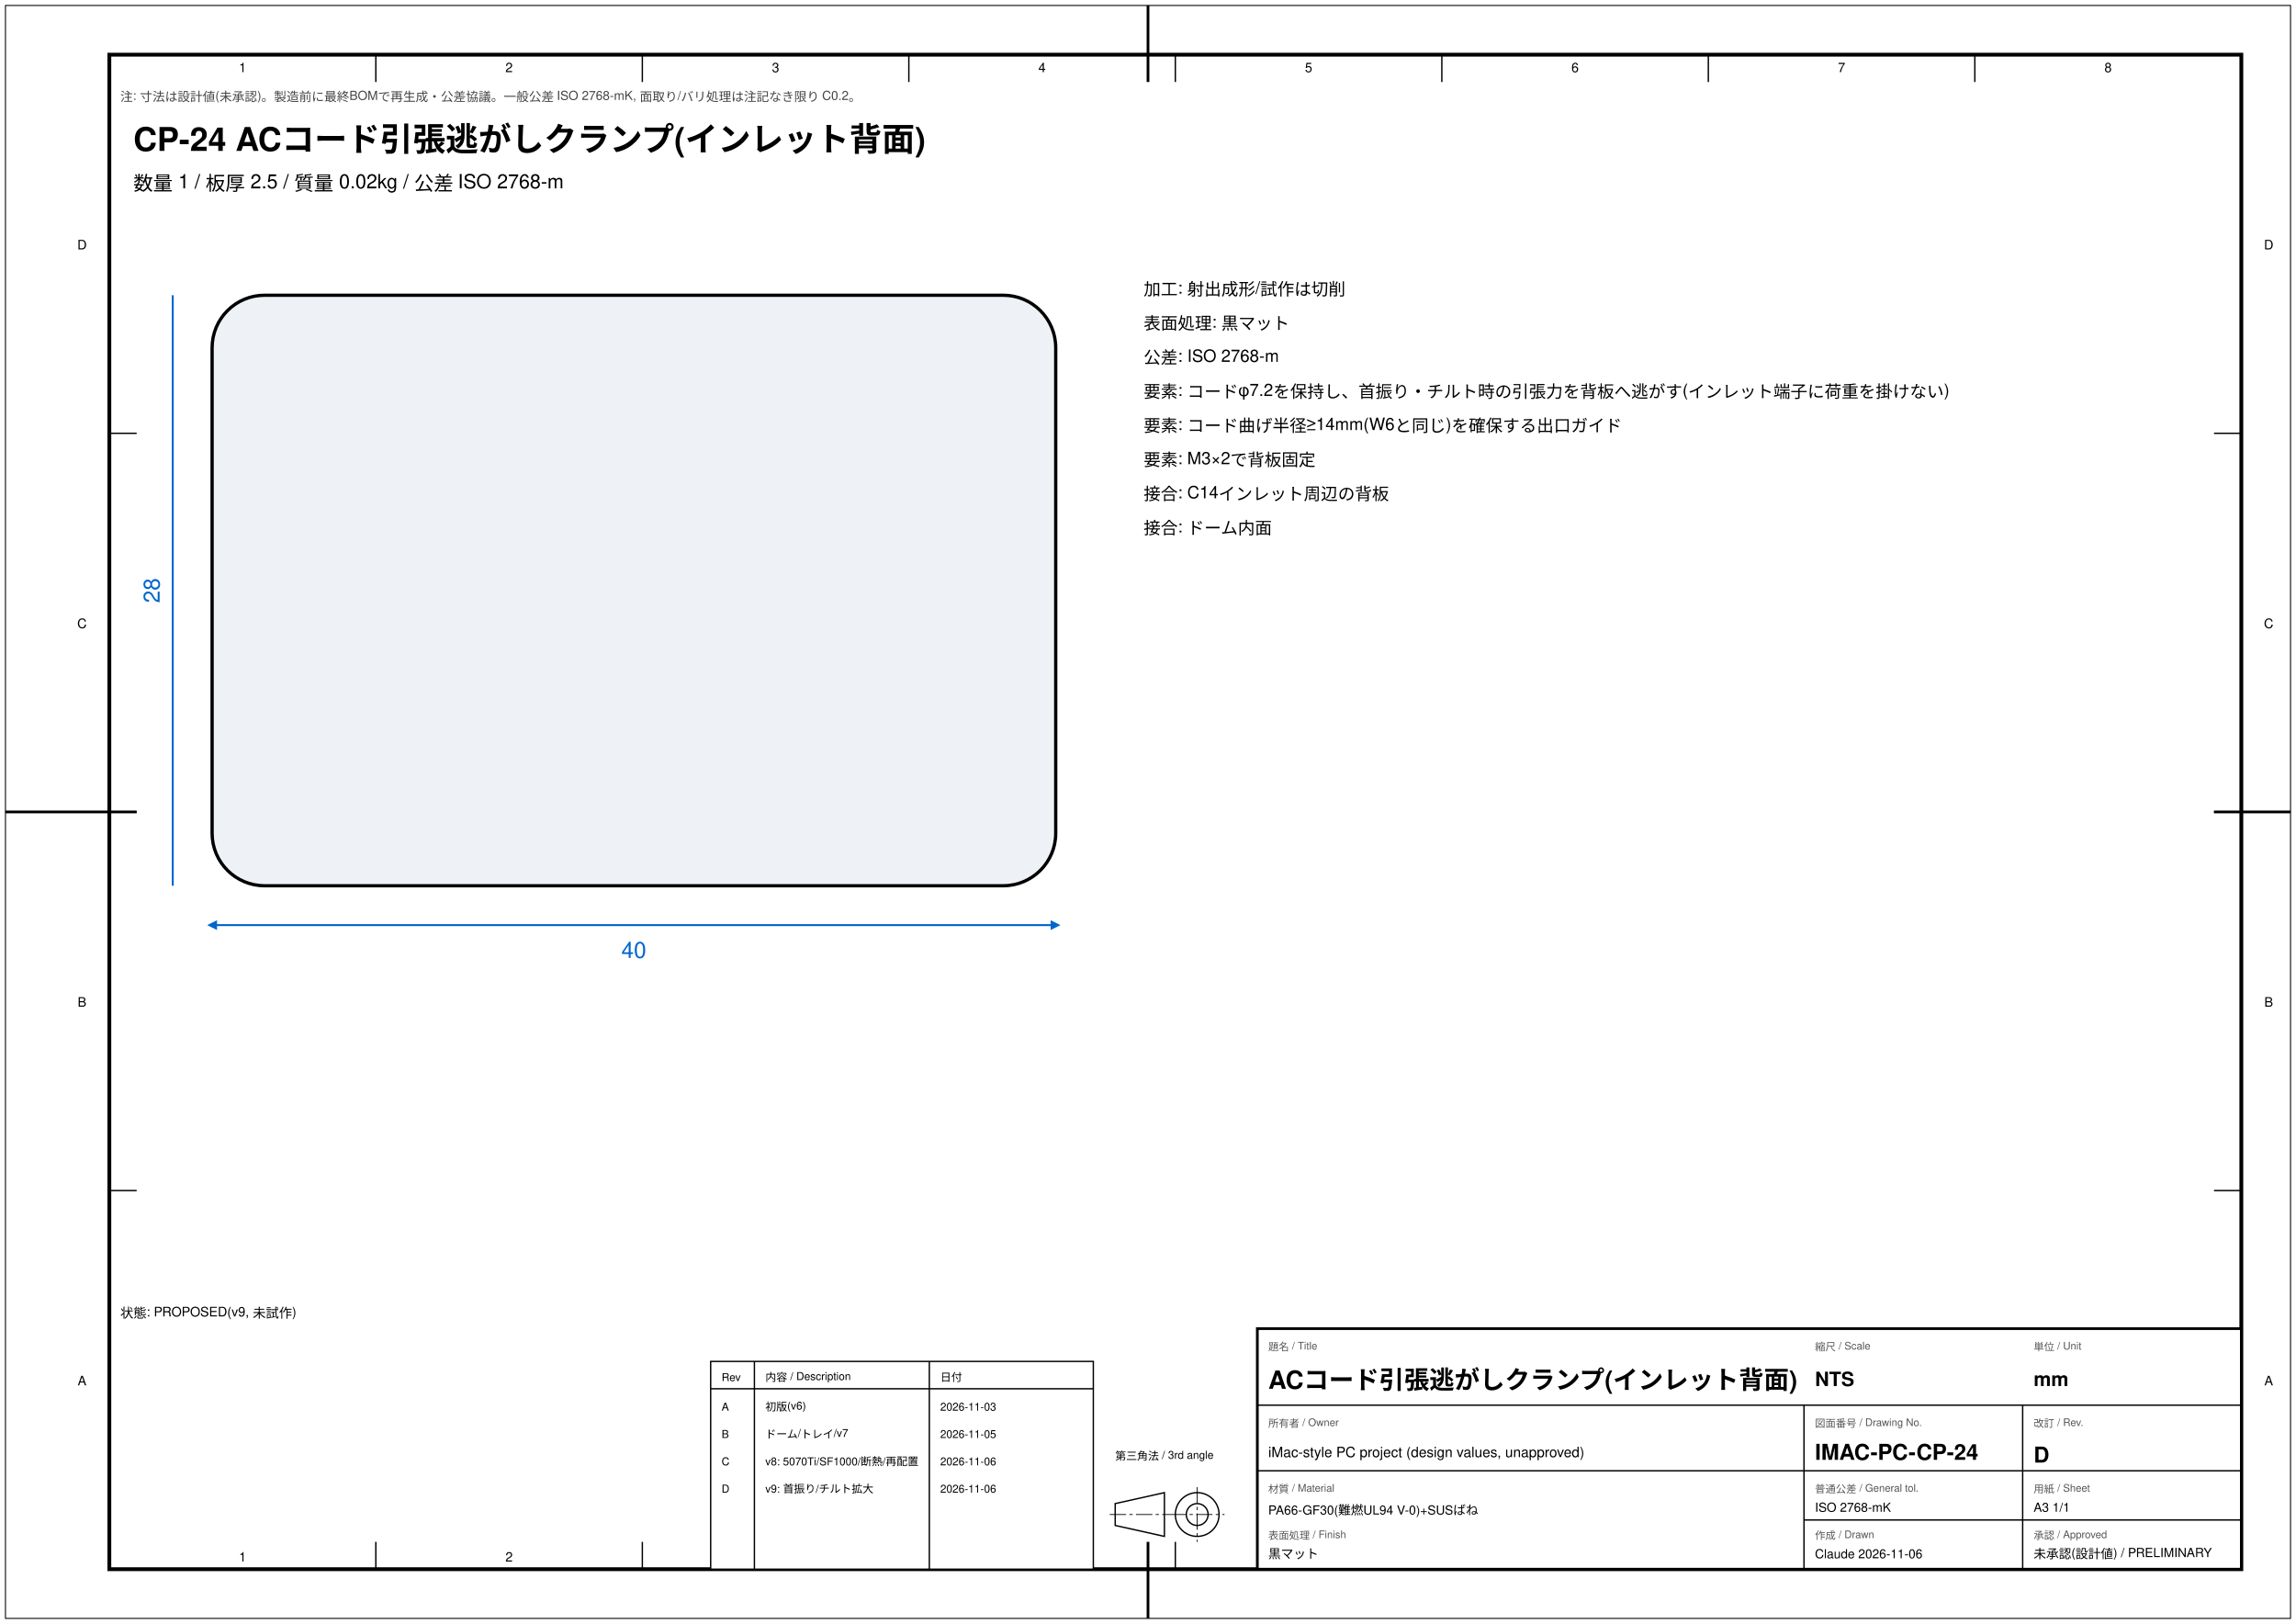
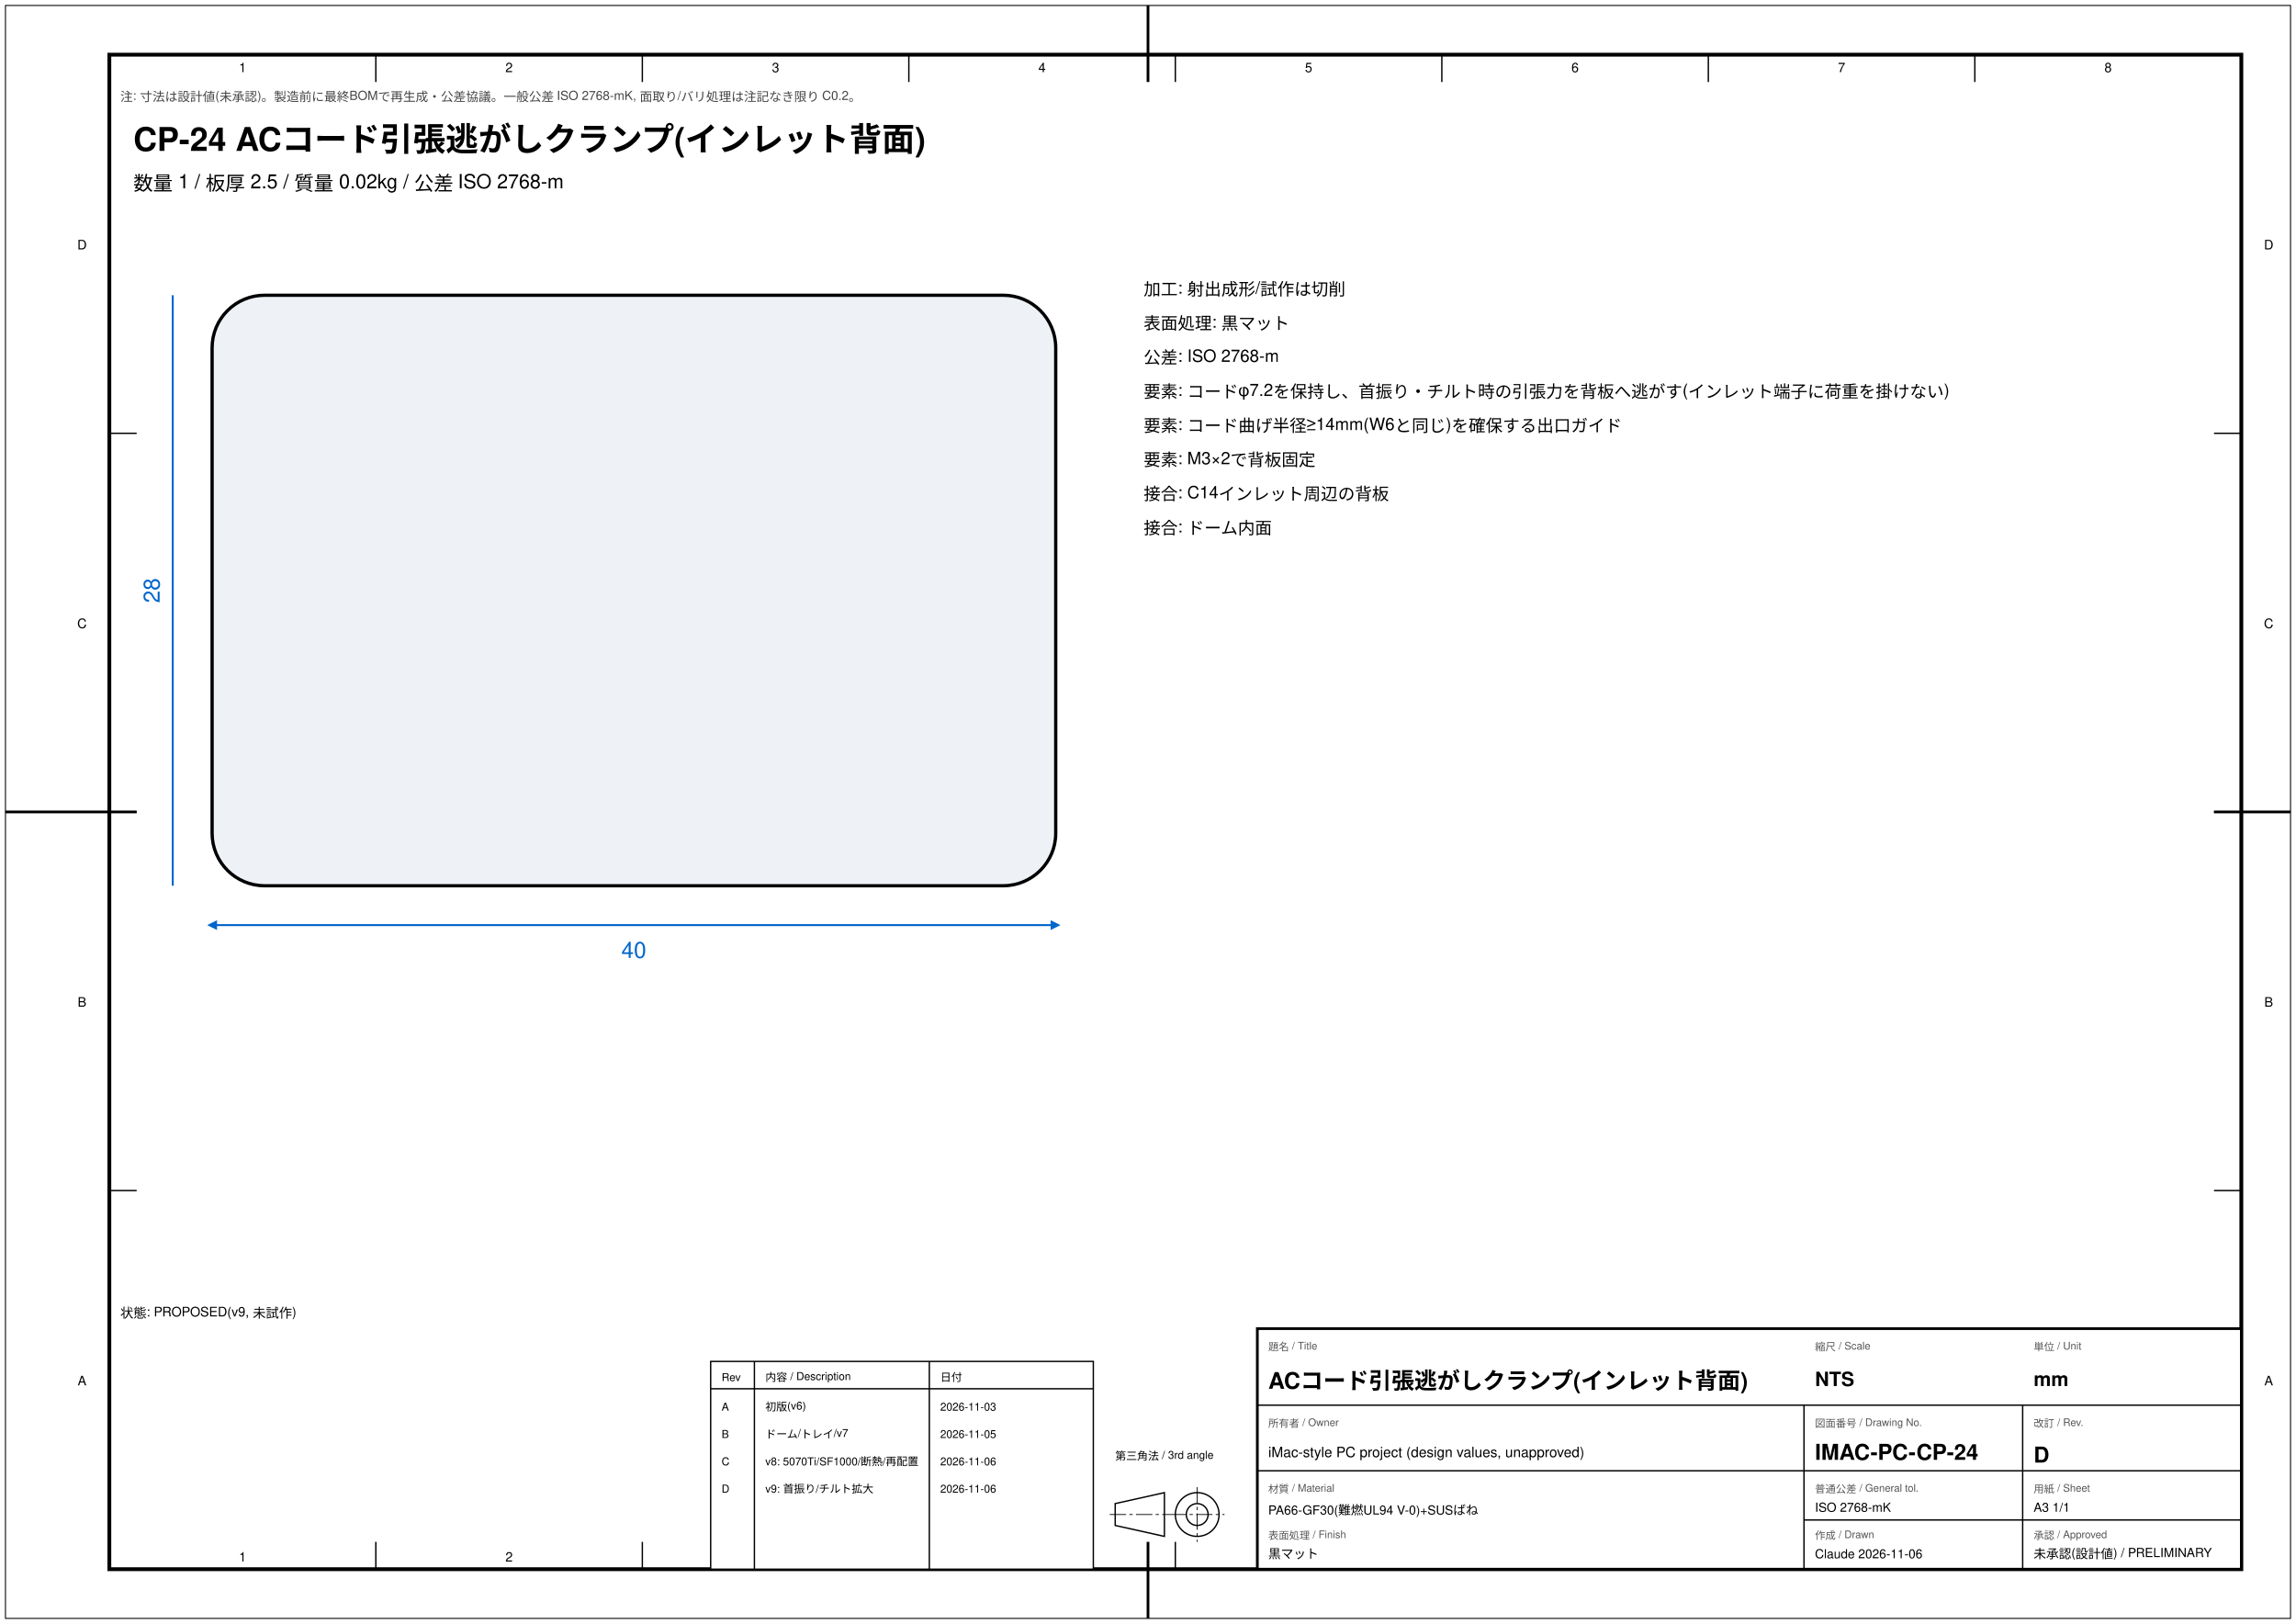
<svg xmlns="http://www.w3.org/2000/svg" viewBox="0 0 420 297" font-family="Helvetica,Arial,sans-serif">
  <defs>
    <marker id="a" markerWidth="5" markerHeight="5" refX="2.5" refY="2.5" orient="auto-start-reverse">
      <path d="M0,0 L5,2.5 L0,5 z" fill="#06c" />
    </marker>
  </defs>
-   <rect width="100%" height="100%" fill="#fff" />
-   <rect x="1" y="1" width="418" height="295" fill="none" stroke="#000" stroke-width=".18" />
-   <rect x="20" y="10" width="390" height="277" fill="none" stroke="#000" stroke-width=".7" />
-   <line x1="68.75" y1="10" x2="68.75" y2="15" stroke="#000" stroke-width="0.25" />
-   <line x1="68.75" y1="287" x2="68.75" y2="282" stroke="#000" stroke-width="0.25" />
-   <text x="44.38" y="13.20" font-size="2.4" text-anchor="middle" font-weight="normal" fill="#000">1</text>
-   <text x="44.38" y="285.60" font-size="2.4" text-anchor="middle" font-weight="normal" fill="#000">1</text>
-   <line x1="117.5" y1="10" x2="117.5" y2="15" stroke="#000" stroke-width="0.25" />
-   <line x1="117.5" y1="287" x2="117.5" y2="282" stroke="#000" stroke-width="0.25" />
-   <text x="93.12" y="13.20" font-size="2.4" text-anchor="middle" font-weight="normal" fill="#000">2</text>
-   <text x="93.12" y="285.60" font-size="2.4" text-anchor="middle" font-weight="normal" fill="#000">2</text>
-   <line x1="166.25" y1="10" x2="166.25" y2="15" stroke="#000" stroke-width="0.25" />
-   <line x1="166.25" y1="287" x2="166.25" y2="282" stroke="#000" stroke-width="0.25" />
-   <text x="141.88" y="13.20" font-size="2.4" text-anchor="middle" font-weight="normal" fill="#000">3</text>
-   <text x="141.88" y="285.60" font-size="2.4" text-anchor="middle" font-weight="normal" fill="#000">3</text>
-   <line x1="215.0" y1="10" x2="215.0" y2="15" stroke="#000" stroke-width="0.25" />
-   <line x1="215.0" y1="287" x2="215.0" y2="282" stroke="#000" stroke-width="0.25" />
-   <text x="190.62" y="13.20" font-size="2.4" text-anchor="middle" font-weight="normal" fill="#000">4</text>
-   <text x="190.62" y="285.60" font-size="2.4" text-anchor="middle" font-weight="normal" fill="#000">4</text>
-   <line x1="263.75" y1="10" x2="263.75" y2="15" stroke="#000" stroke-width="0.25" />
-   <line x1="263.75" y1="287" x2="263.75" y2="282" stroke="#000" stroke-width="0.25" />
-   <text x="239.38" y="13.20" font-size="2.4" text-anchor="middle" font-weight="normal" fill="#000">5</text>
-   <text x="239.38" y="285.60" font-size="2.4" text-anchor="middle" font-weight="normal" fill="#000">5</text>
-   <line x1="312.5" y1="10" x2="312.5" y2="15" stroke="#000" stroke-width="0.25" />
-   <line x1="312.5" y1="287" x2="312.5" y2="282" stroke="#000" stroke-width="0.25" />
-   <text x="288.12" y="13.20" font-size="2.4" text-anchor="middle" font-weight="normal" fill="#000">6</text>
-   <text x="288.12" y="285.60" font-size="2.4" text-anchor="middle" font-weight="normal" fill="#000">6</text>
-   <line x1="361.25" y1="10" x2="361.25" y2="15" stroke="#000" stroke-width="0.25" />
-   <line x1="361.25" y1="287" x2="361.25" y2="282" stroke="#000" stroke-width="0.25" />
-   <text x="336.88" y="13.20" font-size="2.4" text-anchor="middle" font-weight="normal" fill="#000">7</text>
-   <text x="336.88" y="285.60" font-size="2.4" text-anchor="middle" font-weight="normal" fill="#000">7</text>
-   <text x="385.62" y="13.20" font-size="2.4" text-anchor="middle" font-weight="normal" fill="#000">8</text>
-   <text x="385.62" y="285.60" font-size="2.4" text-anchor="middle" font-weight="normal" fill="#000">8</text>
-   <line x1="20" y1="79.25" x2="25" y2="79.25" stroke="#000" stroke-width="0.25" />
-   <line x1="410" y1="79.25" x2="405" y2="79.25" stroke="#000" stroke-width="0.25" />
-   <line x1="20" y1="148.5" x2="25" y2="148.5" stroke="#000" stroke-width="0.25" />
-   <line x1="410" y1="148.5" x2="405" y2="148.5" stroke="#000" stroke-width="0.25" />
-   <line x1="20" y1="217.75" x2="25" y2="217.75" stroke="#000" stroke-width="0.25" />
-   <line x1="410" y1="217.75" x2="405" y2="217.75" stroke="#000" stroke-width="0.25" />
-   <text x="15.00" y="45.62" font-size="2.4" text-anchor="middle" font-weight="normal" fill="#000">D</text>
-   <text x="415.00" y="45.62" font-size="2.4" text-anchor="middle" font-weight="normal" fill="#000">D</text>
-   <text x="15.00" y="114.88" font-size="2.4" text-anchor="middle" font-weight="normal" fill="#000">C</text>
-   <text x="415.00" y="114.88" font-size="2.4" text-anchor="middle" font-weight="normal" fill="#000">C</text>
-   <text x="15.00" y="184.12" font-size="2.4" text-anchor="middle" font-weight="normal" fill="#000">B</text>
-   <text x="415.00" y="184.12" font-size="2.4" text-anchor="middle" font-weight="normal" fill="#000">B</text>
-   <text x="15.00" y="253.38" font-size="2.4" text-anchor="middle" font-weight="normal" fill="#000">A</text>
-   <text x="415.00" y="253.38" font-size="2.4" text-anchor="middle" font-weight="normal" fill="#000">A</text>
-   <line x1="1" y1="148.5" x2="25" y2="148.5" stroke="#000" stroke-width="0.5" />
-   <line x1="405" y1="148.5" x2="419" y2="148.5" stroke="#000" stroke-width="0.5" />
-   <line x1="210.0" y1="1" x2="210.0" y2="15" stroke="#000" stroke-width="0.5" />
-   <line x1="210.0" y1="282" x2="210.0" y2="296" stroke="#000" stroke-width="0.5" />
-   <rect x="230" y="243" width="180" height="44" fill="#fff" stroke="#000" stroke-width=".5" />
-   <line x1="230" y1="257" x2="410" y2="257" stroke="#000" stroke-width="0.25" />
-   <line x1="230" y1="269" x2="410" y2="269" stroke="#000" stroke-width="0.25" />
-   <line x1="330" y1="257" x2="330" y2="287" stroke="#000" stroke-width="0.25" />
-   <line x1="370" y1="257" x2="370" y2="287" stroke="#000" stroke-width="0.25" />
-   <line x1="330" y1="278" x2="410" y2="278" stroke="#000" stroke-width="0.25" />
-   <text x="232.00" y="247.00" font-size="1.9" text-anchor="start" font-weight="normal" fill="#555">題名 / Title</text>
-   <text x="232.00" y="254.00" font-size="4.6" text-anchor="start" font-weight="bold" fill="#000">ACコード引張逃がしクランプ(インレット背面)</text>
-   <text x="232.00" y="261.00" font-size="1.9" text-anchor="start" font-weight="normal" fill="#555">所有者 / Owner</text>
-   <text x="232.00" y="266.50" font-size="2.6" text-anchor="start" font-weight="normal" fill="#000">iMac-style PC project (design values, unapproved)</text>
-   <text x="232.00" y="273.00" font-size="1.9" text-anchor="start" font-weight="normal" fill="#555">材質 / Material</text>
-   <text x="232.00" y="277.00" font-size="2.3" text-anchor="start" font-weight="normal" fill="#000">PA66-GF30(難燃UL94 V-0)+SUSばね</text>
-   <text x="232.00" y="281.50" font-size="1.9" text-anchor="start" font-weight="normal" fill="#555">表面処理 / Finish</text>
-   <text x="232.00" y="285.00" font-size="2.3" text-anchor="start" font-weight="normal" fill="#000">黒マット</text>
-   <text x="332.00" y="261.00" font-size="1.9" text-anchor="start" font-weight="normal" fill="#555">図面番号 / Drawing No.</text>
-   <text x="332.00" y="267.00" font-size="4.0" text-anchor="start" font-weight="bold" fill="#000">IMAC-PC-CP-24</text>
-   <text x="332.00" y="273.00" font-size="1.9" text-anchor="start" font-weight="normal" fill="#555">普通公差 / General tol.</text>
-   <text x="332.00" y="276.50" font-size="2.3" text-anchor="start" font-weight="normal" fill="#000">ISO 2768-mK</text>
-   <text x="372.00" y="261.00" font-size="1.9" text-anchor="start" font-weight="normal" fill="#555">改訂 / Rev.</text>
-   <text x="372.00" y="267.50" font-size="4.0" text-anchor="start" font-weight="bold" fill="#000">D</text>
-   <text x="372.00" y="273.00" font-size="1.9" text-anchor="start" font-weight="normal" fill="#555">用紙 / Sheet</text>
-   <text x="372.00" y="276.50" font-size="2.3" text-anchor="start" font-weight="normal" fill="#000">A3  1/1</text>
-   <text x="332.00" y="247.00" font-size="1.9" text-anchor="start" font-weight="normal" fill="#555">縮尺 / Scale</text>
-   <text x="332.00" y="253.50" font-size="3.6" text-anchor="start" font-weight="bold" fill="#000">NTS</text>
-   <text x="372.00" y="247.00" font-size="1.9" text-anchor="start" font-weight="normal" fill="#555">単位 / Unit</text>
-   <text x="372.00" y="253.50" font-size="3.6" text-anchor="start" font-weight="bold" fill="#000">mm</text>
-   <text x="332.00" y="281.50" font-size="1.9" text-anchor="start" font-weight="normal" fill="#555">作成 / Drawn</text>
-   <text x="332.00" y="285.00" font-size="2.3" text-anchor="start" font-weight="normal" fill="#000">Claude 2026-11-06</text>
-   <text x="372.00" y="281.50" font-size="1.9" text-anchor="start" font-weight="normal" fill="#555">承認 / Approved</text>
-   <text x="372.00" y="285.00" font-size="2.3" text-anchor="start" font-weight="normal" fill="#000">未承認(設計値) / PRELIMINARY</text>
-   <g transform="translate(204,273)" stroke="#000" stroke-width=".25" fill="none">
-     <path d="M0,2 L9,0 L9,8 L0,6 Z" />
-     <line x1="-1" y1="4" x2="10" y2="4" stroke="#000" stroke-width="0.15" stroke-dasharray="3,0.6,0.6,0.6" />
-     <circle cx="15" cy="4" r="4" />
-     <circle cx="15" cy="4" r="2" />
-     <line x1="10" y1="4" x2="20" y2="4" stroke="#000" stroke-width="0.15" stroke-dasharray="3,0.6,0.6,0.6" />
-     <line x1="15" y1="-1" x2="15" y2="9" stroke="#000" stroke-width="0.15" stroke-dasharray="3,0.6,0.6,0.6" />
+   <g data-frame="1">
+     <rect width="100%" height="100%" fill="#fff" />
+     <rect x="1" y="1" width="418" height="295" fill="none" stroke="#000" stroke-width=".18" />
+     <rect x="20" y="10" width="390" height="277" fill="none" stroke="#000" stroke-width=".7" />
+     <line x1="68.75" y1="10" x2="68.75" y2="15" stroke="#000" stroke-width="0.25" />
+     <line x1="68.75" y1="287" x2="68.75" y2="282" stroke="#000" stroke-width="0.25" />
+     <text x="44.38" y="13.20" font-size="2.4" text-anchor="middle" font-weight="normal" fill="#000">1</text>
+     <text x="44.38" y="285.60" font-size="2.4" text-anchor="middle" font-weight="normal" fill="#000">1</text>
+     <line x1="117.5" y1="10" x2="117.5" y2="15" stroke="#000" stroke-width="0.25" />
+     <line x1="117.5" y1="287" x2="117.5" y2="282" stroke="#000" stroke-width="0.25" />
+     <text x="93.12" y="13.20" font-size="2.4" text-anchor="middle" font-weight="normal" fill="#000">2</text>
+     <text x="93.12" y="285.60" font-size="2.4" text-anchor="middle" font-weight="normal" fill="#000">2</text>
+     <line x1="166.25" y1="10" x2="166.25" y2="15" stroke="#000" stroke-width="0.25" />
+     <line x1="166.25" y1="287" x2="166.25" y2="282" stroke="#000" stroke-width="0.25" />
+     <text x="141.88" y="13.20" font-size="2.4" text-anchor="middle" font-weight="normal" fill="#000">3</text>
+     <text x="141.88" y="285.60" font-size="2.4" text-anchor="middle" font-weight="normal" fill="#000">3</text>
+     <line x1="215.0" y1="10" x2="215.0" y2="15" stroke="#000" stroke-width="0.25" />
+     <line x1="215.0" y1="287" x2="215.0" y2="282" stroke="#000" stroke-width="0.25" />
+     <text x="190.62" y="13.20" font-size="2.4" text-anchor="middle" font-weight="normal" fill="#000">4</text>
+     <text x="190.62" y="285.60" font-size="2.4" text-anchor="middle" font-weight="normal" fill="#000">4</text>
+     <line x1="263.75" y1="10" x2="263.75" y2="15" stroke="#000" stroke-width="0.25" />
+     <line x1="263.75" y1="287" x2="263.75" y2="282" stroke="#000" stroke-width="0.25" />
+     <text x="239.38" y="13.20" font-size="2.4" text-anchor="middle" font-weight="normal" fill="#000">5</text>
+     <text x="239.38" y="285.60" font-size="2.4" text-anchor="middle" font-weight="normal" fill="#000">5</text>
+     <line x1="312.5" y1="10" x2="312.5" y2="15" stroke="#000" stroke-width="0.25" />
+     <line x1="312.5" y1="287" x2="312.5" y2="282" stroke="#000" stroke-width="0.25" />
+     <text x="288.12" y="13.20" font-size="2.4" text-anchor="middle" font-weight="normal" fill="#000">6</text>
+     <text x="288.12" y="285.60" font-size="2.4" text-anchor="middle" font-weight="normal" fill="#000">6</text>
+     <line x1="361.25" y1="10" x2="361.25" y2="15" stroke="#000" stroke-width="0.25" />
+     <line x1="361.25" y1="287" x2="361.25" y2="282" stroke="#000" stroke-width="0.25" />
+     <text x="336.88" y="13.20" font-size="2.4" text-anchor="middle" font-weight="normal" fill="#000">7</text>
+     <text x="336.88" y="285.60" font-size="2.4" text-anchor="middle" font-weight="normal" fill="#000">7</text>
+     <text x="385.62" y="13.20" font-size="2.4" text-anchor="middle" font-weight="normal" fill="#000">8</text>
+     <text x="385.62" y="285.60" font-size="2.4" text-anchor="middle" font-weight="normal" fill="#000">8</text>
+     <line x1="20" y1="79.25" x2="25" y2="79.25" stroke="#000" stroke-width="0.25" />
+     <line x1="410" y1="79.25" x2="405" y2="79.25" stroke="#000" stroke-width="0.25" />
+     <line x1="20" y1="148.5" x2="25" y2="148.5" stroke="#000" stroke-width="0.25" />
+     <line x1="410" y1="148.5" x2="405" y2="148.5" stroke="#000" stroke-width="0.25" />
+     <line x1="20" y1="217.75" x2="25" y2="217.75" stroke="#000" stroke-width="0.25" />
+     <line x1="410" y1="217.75" x2="405" y2="217.75" stroke="#000" stroke-width="0.25" />
+     <text x="15.00" y="45.62" font-size="2.4" text-anchor="middle" font-weight="normal" fill="#000">D</text>
+     <text x="415.00" y="45.62" font-size="2.4" text-anchor="middle" font-weight="normal" fill="#000">D</text>
+     <text x="15.00" y="114.88" font-size="2.4" text-anchor="middle" font-weight="normal" fill="#000">C</text>
+     <text x="415.00" y="114.88" font-size="2.4" text-anchor="middle" font-weight="normal" fill="#000">C</text>
+     <text x="15.00" y="184.12" font-size="2.4" text-anchor="middle" font-weight="normal" fill="#000">B</text>
+     <text x="415.00" y="184.12" font-size="2.4" text-anchor="middle" font-weight="normal" fill="#000">B</text>
+     <text x="15.00" y="253.38" font-size="2.4" text-anchor="middle" font-weight="normal" fill="#000">A</text>
+     <text x="415.00" y="253.38" font-size="2.4" text-anchor="middle" font-weight="normal" fill="#000">A</text>
+     <line x1="1" y1="148.5" x2="25" y2="148.5" stroke="#000" stroke-width="0.5" />
+     <line x1="405" y1="148.5" x2="419" y2="148.5" stroke="#000" stroke-width="0.5" />
+     <line x1="210.0" y1="1" x2="210.0" y2="15" stroke="#000" stroke-width="0.5" />
+     <line x1="210.0" y1="282" x2="210.0" y2="296" stroke="#000" stroke-width="0.5" />
+     <rect x="230" y="243" width="180" height="44" fill="#fff" stroke="#000" stroke-width=".5" />
+     <line x1="230" y1="257" x2="410" y2="257" stroke="#000" stroke-width="0.25" />
+     <line x1="230" y1="269" x2="410" y2="269" stroke="#000" stroke-width="0.25" />
+     <line x1="330" y1="257" x2="330" y2="287" stroke="#000" stroke-width="0.25" />
+     <line x1="370" y1="257" x2="370" y2="287" stroke="#000" stroke-width="0.25" />
+     <line x1="330" y1="278" x2="410" y2="278" stroke="#000" stroke-width="0.25" />
+     <text x="232.00" y="247.00" font-size="1.9" text-anchor="start" font-weight="normal" fill="#555">題名 / Title</text>
+     <text x="232.00" y="254.00" font-size="4.17" text-anchor="start" font-weight="bold" fill="#000">ACコード引張逃がしクランプ(インレット背面)</text>
+     <text x="232.00" y="261.00" font-size="1.9" text-anchor="start" font-weight="normal" fill="#555">所有者 / Owner</text>
+     <text x="232.00" y="266.50" font-size="2.6" text-anchor="start" font-weight="normal" fill="#000">iMac-style PC project (design values, unapproved)</text>
+     <text x="232.00" y="273.00" font-size="1.9" text-anchor="start" font-weight="normal" fill="#555">材質 / Material</text>
+     <text x="232.00" y="277.00" font-size="2.3" text-anchor="start" font-weight="normal" fill="#000">PA66-GF30(難燃UL94 V-0)+SUSばね</text>
+     <text x="232.00" y="281.50" font-size="1.9" text-anchor="start" font-weight="normal" fill="#555">表面処理 / Finish</text>
+     <text x="232.00" y="285.00" font-size="2.3" text-anchor="start" font-weight="normal" fill="#000">黒マット</text>
+     <text x="332.00" y="261.00" font-size="1.9" text-anchor="start" font-weight="normal" fill="#555">図面番号 / Drawing No.</text>
+     <text x="332.00" y="267.00" font-size="4.0" text-anchor="start" font-weight="bold" fill="#000">IMAC-PC-CP-24</text>
+     <text x="332.00" y="273.00" font-size="1.9" text-anchor="start" font-weight="normal" fill="#555">普通公差 / General tol.</text>
+     <text x="332.00" y="276.50" font-size="2.3" text-anchor="start" font-weight="normal" fill="#000">ISO 2768-mK</text>
+     <text x="372.00" y="261.00" font-size="1.9" text-anchor="start" font-weight="normal" fill="#555">改訂 / Rev.</text>
+     <text x="372.00" y="267.50" font-size="4.0" text-anchor="start" font-weight="bold" fill="#000">D</text>
+     <text x="372.00" y="273.00" font-size="1.9" text-anchor="start" font-weight="normal" fill="#555">用紙 / Sheet</text>
+     <text x="372.00" y="276.50" font-size="2.3" text-anchor="start" font-weight="normal" fill="#000">A3  1/1</text>
+     <text x="332.00" y="247.00" font-size="1.9" text-anchor="start" font-weight="normal" fill="#555">縮尺 / Scale</text>
+     <text x="332.00" y="253.50" font-size="3.6" text-anchor="start" font-weight="bold" fill="#000">NTS</text>
+     <text x="372.00" y="247.00" font-size="1.9" text-anchor="start" font-weight="normal" fill="#555">単位 / Unit</text>
+     <text x="372.00" y="253.50" font-size="3.6" text-anchor="start" font-weight="bold" fill="#000">mm</text>
+     <text x="332.00" y="281.50" font-size="1.9" text-anchor="start" font-weight="normal" fill="#555">作成 / Drawn</text>
+     <text x="332.00" y="285.00" font-size="2.3" text-anchor="start" font-weight="normal" fill="#000">Claude 2026-11-06</text>
+     <text x="372.00" y="281.50" font-size="1.9" text-anchor="start" font-weight="normal" fill="#555">承認 / Approved</text>
+     <text x="372.00" y="285.00" font-size="2.3" text-anchor="start" font-weight="normal" fill="#000">未承認(設計値) / PRELIMINARY</text>
+     <g transform="translate(204,273)" stroke="#000" stroke-width=".25" fill="none">
+       <path d="M0,2 L9,0 L9,8 L0,6 Z" />
+       <line x1="-1" y1="4" x2="10" y2="4" stroke="#000" stroke-width="0.15" stroke-dasharray="3,0.6,0.6,0.6" />
+       <circle cx="15" cy="4" r="4" />
+       <circle cx="15" cy="4" r="2" />
+       <line x1="10" y1="4" x2="20" y2="4" stroke="#000" stroke-width="0.15" stroke-dasharray="3,0.6,0.6,0.6" />
+       <line x1="15" y1="-1" x2="15" y2="9" stroke="#000" stroke-width="0.15" stroke-dasharray="3,0.6,0.6,0.6" />
+     </g>
+     <text x="204.00" y="267.00" font-size="2.0" text-anchor="start" font-weight="normal" fill="#000">第三角法 / 3rd angle</text>
+     <rect x="130" y="249" width="70" height="38" fill="#fff" stroke="#000" stroke-width=".25" />
+     <line x1="130" y1="254" x2="200" y2="254" stroke="#000" stroke-width="0.25" />
+     <line x1="138" y1="249" x2="138" y2="287" stroke="#000" stroke-width="0.25" />
+     <line x1="170" y1="249" x2="170" y2="287" stroke="#000" stroke-width="0.25" />
+     <text x="132.00" y="252.60" font-size="2.0" text-anchor="start" font-weight="normal" fill="#000">Rev</text>
+     <text x="140.00" y="252.60" font-size="2.0" text-anchor="start" font-weight="normal" fill="#000">内容 / Description</text>
+     <text x="172.00" y="252.60" font-size="2.0" text-anchor="start" font-weight="normal" fill="#000">日付</text>
+     <text x="132.00" y="258.00" font-size="2.0" text-anchor="start" font-weight="normal" fill="#000">A</text>
+     <text x="140.00" y="258.00" font-size="2.0" text-anchor="start" font-weight="normal" fill="#000">初版(v6)</text>
+     <text x="172.00" y="258.00" font-size="2.0" text-anchor="start" font-weight="normal" fill="#000">2026-11-03</text>
+     <text x="132.00" y="263.00" font-size="2.0" text-anchor="start" font-weight="normal" fill="#000">B</text>
+     <text x="140.00" y="263.00" font-size="2.0" text-anchor="start" font-weight="normal" fill="#000">ドーム/トレイ/v7</text>
+     <text x="172.00" y="263.00" font-size="2.0" text-anchor="start" font-weight="normal" fill="#000">2026-11-05</text>
+     <text x="132.00" y="268.00" font-size="2.0" text-anchor="start" font-weight="normal" fill="#000">C</text>
+     <text x="140.00" y="268.00" font-size="2.0" text-anchor="start" font-weight="normal" fill="#000">v8: 5070Ti/SF1000/断熱/再配置</text>
+     <text x="172.00" y="268.00" font-size="2.0" text-anchor="start" font-weight="normal" fill="#000">2026-11-06</text>
+     <text x="132.00" y="273.00" font-size="2.0" text-anchor="start" font-weight="normal" fill="#000">D</text>
+     <text x="140.00" y="273.00" font-size="2.0" text-anchor="start" font-weight="normal" fill="#000">v9: 首振り/チルト拡大</text>
+     <text x="172.00" y="273.00" font-size="2.0" text-anchor="start" font-weight="normal" fill="#000">2026-11-06</text>
+     <text x="22.00" y="241.00" font-size="2.4" text-anchor="start" font-weight="normal" fill="#000">状態: PROPOSED(v9, 未試作)</text>
+     <text x="22.00" y="18.50" font-size="2.3" text-anchor="start" font-weight="normal" fill="#444">注: 寸法は設計値(未承認)。製造前に最終BOMで再生成・公差協議。一般公差 ISO 2768-mK, 面取り/バリ処理は注記なき限り C0.2。</text>
  </g>
-   <text x="204.00" y="267.00" font-size="2.0" text-anchor="start" font-weight="normal" fill="#000">第三角法 / 3rd angle</text>
-   <rect x="130" y="249" width="70" height="38" fill="#fff" stroke="#000" stroke-width=".25" />
-   <line x1="130" y1="254" x2="200" y2="254" stroke="#000" stroke-width="0.25" />
-   <line x1="138" y1="249" x2="138" y2="287" stroke="#000" stroke-width="0.25" />
-   <line x1="170" y1="249" x2="170" y2="287" stroke="#000" stroke-width="0.25" />
-   <text x="132.00" y="252.60" font-size="2.0" text-anchor="start" font-weight="normal" fill="#000">Rev</text>
-   <text x="140.00" y="252.60" font-size="2.0" text-anchor="start" font-weight="normal" fill="#000">内容 / Description</text>
-   <text x="172.00" y="252.60" font-size="2.0" text-anchor="start" font-weight="normal" fill="#000">日付</text>
-   <text x="132.00" y="258.00" font-size="2.0" text-anchor="start" font-weight="normal" fill="#000">A</text>
-   <text x="140.00" y="258.00" font-size="2.0" text-anchor="start" font-weight="normal" fill="#000">初版(v6)</text>
-   <text x="172.00" y="258.00" font-size="2.0" text-anchor="start" font-weight="normal" fill="#000">2026-11-03</text>
-   <text x="132.00" y="263.00" font-size="2.0" text-anchor="start" font-weight="normal" fill="#000">B</text>
-   <text x="140.00" y="263.00" font-size="2.0" text-anchor="start" font-weight="normal" fill="#000">ドーム/トレイ/v7</text>
-   <text x="172.00" y="263.00" font-size="2.0" text-anchor="start" font-weight="normal" fill="#000">2026-11-05</text>
-   <text x="132.00" y="268.00" font-size="2.0" text-anchor="start" font-weight="normal" fill="#000">C</text>
-   <text x="140.00" y="268.00" font-size="2.0" text-anchor="start" font-weight="normal" fill="#000">v8: 5070Ti/SF1000/断熱/再配置</text>
-   <text x="172.00" y="268.00" font-size="2.0" text-anchor="start" font-weight="normal" fill="#000">2026-11-06</text>
-   <text x="132.00" y="273.00" font-size="2.0" text-anchor="start" font-weight="normal" fill="#000">D</text>
-   <text x="140.00" y="273.00" font-size="2.0" text-anchor="start" font-weight="normal" fill="#000">v9: 首振り/チルト拡大</text>
-   <text x="172.00" y="273.00" font-size="2.0" text-anchor="start" font-weight="normal" fill="#000">2026-11-06</text>
-   <text x="22.00" y="241.00" font-size="2.4" text-anchor="start" font-weight="normal" fill="#000">状態: PROPOSED(v9, 未試作)</text>
-   <text x="22.00" y="18.50" font-size="2.3" text-anchor="start" font-weight="normal" fill="#444">注: 寸法は設計値(未承認)。製造前に最終BOMで再生成・公差協議。一般公差 ISO 2768-mK, 面取り/バリ処理は注記なき限り C0.2。</text>
  <g transform="translate(22,18) scale(1.2)">
    <text x="2" y="8" font-size="5" font-weight="bold">CP-24 ACコード引張逃がしクランプ(インレット背面)</text>
    <text x="2" y="14" font-size="3">数量 1 / 板厚 2.5 / 質量 0.02kg / 公差 ISO 2768-m</text>
    <rect x="14" y="30" width="128.6" height="90.0" rx="8.0" fill="#eef2f6" stroke="#000" stroke-width=".5" />
    <line x1="14" y1="126.0" x2="142.571" y2="126.0" stroke="#06c" stroke-width=".3" marker-start="url(#a)" marker-end="url(#a)" />
    <text x="78.286" y="131.0" font-size="3.4" text-anchor="middle" fill="#06c">40</text>
    <line x1="8" y1="30" x2="8" y2="120.0" stroke="#06c" stroke-width=".3" />
    <text x="6" y="75.0" font-size="3.4" text-anchor="middle" fill="#06c" transform="rotate(-90 6 75.0)">28</text>
    <text x="156" y="30" font-size="2.6">加工: 射出成形/試作は切削</text>
    <text x="156" y="35.2" font-size="2.6">表面処理: 黒マット</text>
    <text x="156" y="40.4" font-size="2.6">公差: ISO 2768-m</text>
    <text x="156" y="45.6" font-size="2.6">要素: コードφ7.2を保持し、首振り・チルト時の引張力を背板へ逃がす(インレット端子に荷重を掛けない)</text>
    <text x="156" y="50.8" font-size="2.6">要素: コード曲げ半径≥14mm(W6と同じ)を確保する出口ガイド</text>
    <text x="156" y="56" font-size="2.6">要素: M3×2で背板固定</text>
    <text x="156" y="61.2" font-size="2.6">接合: C14インレット周辺の背板</text>
    <text x="156" y="66.4" font-size="2.6">接合: ドーム内面</text>
  </g>
</svg>
